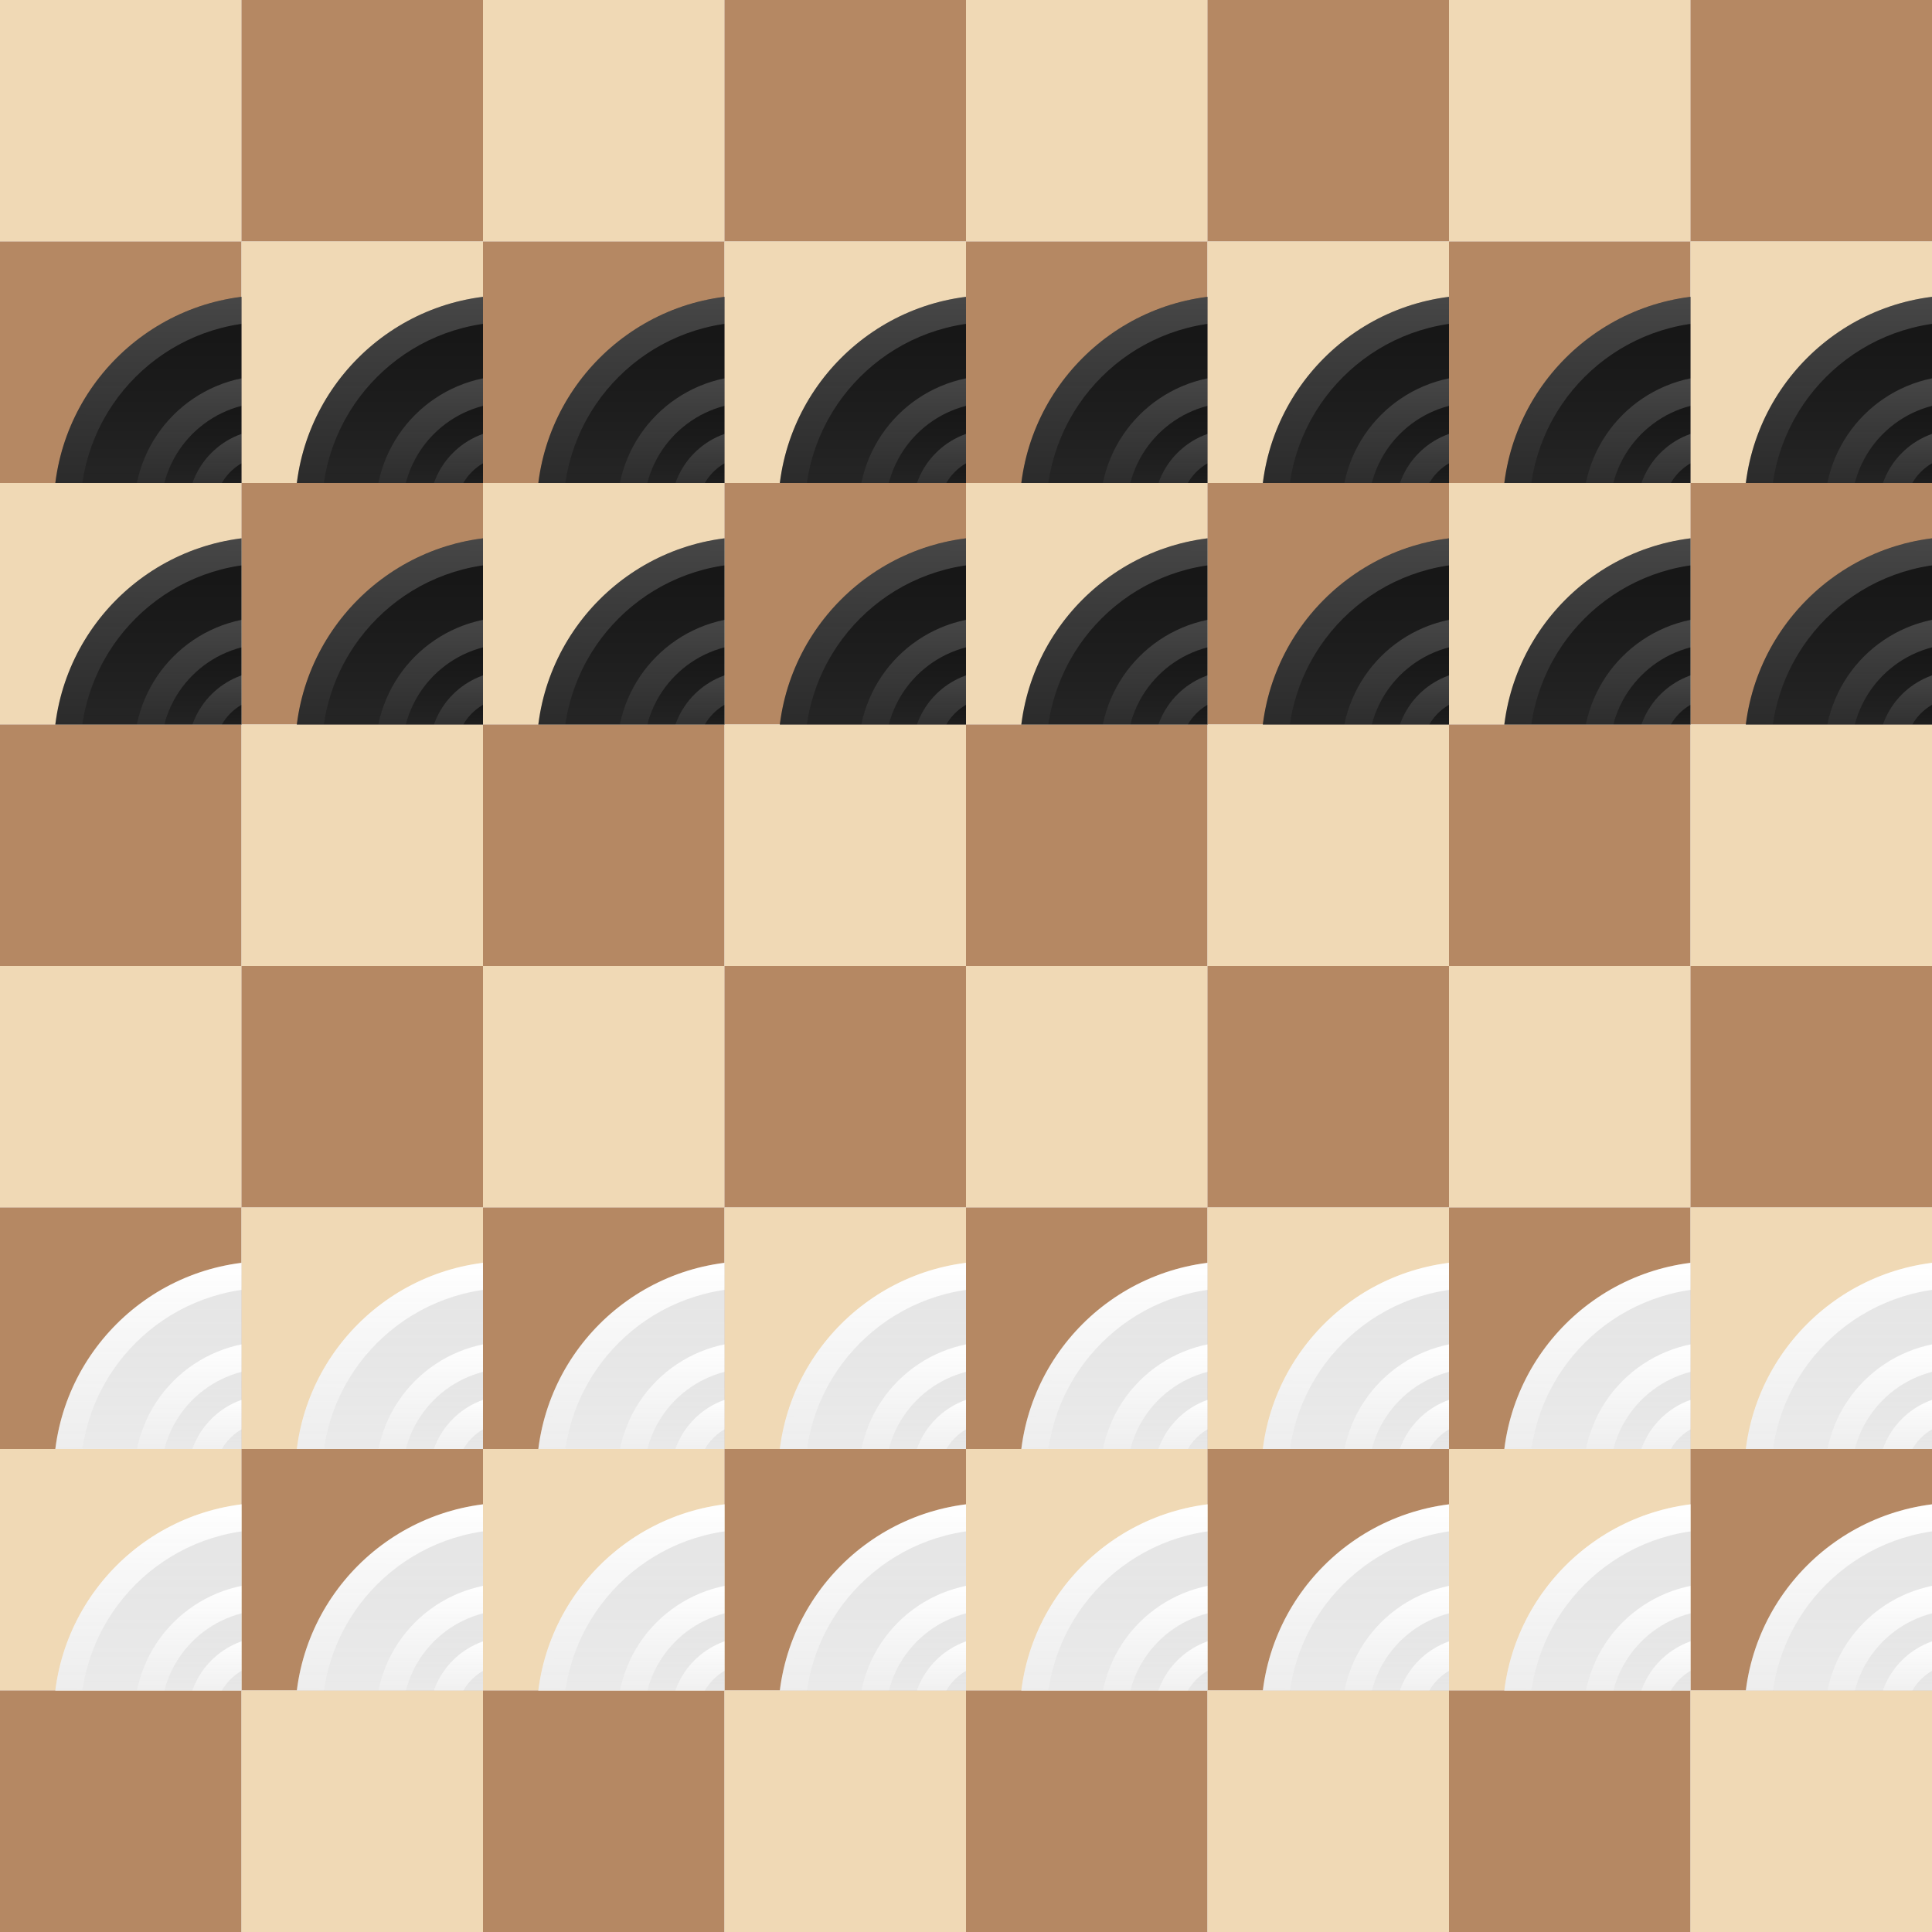
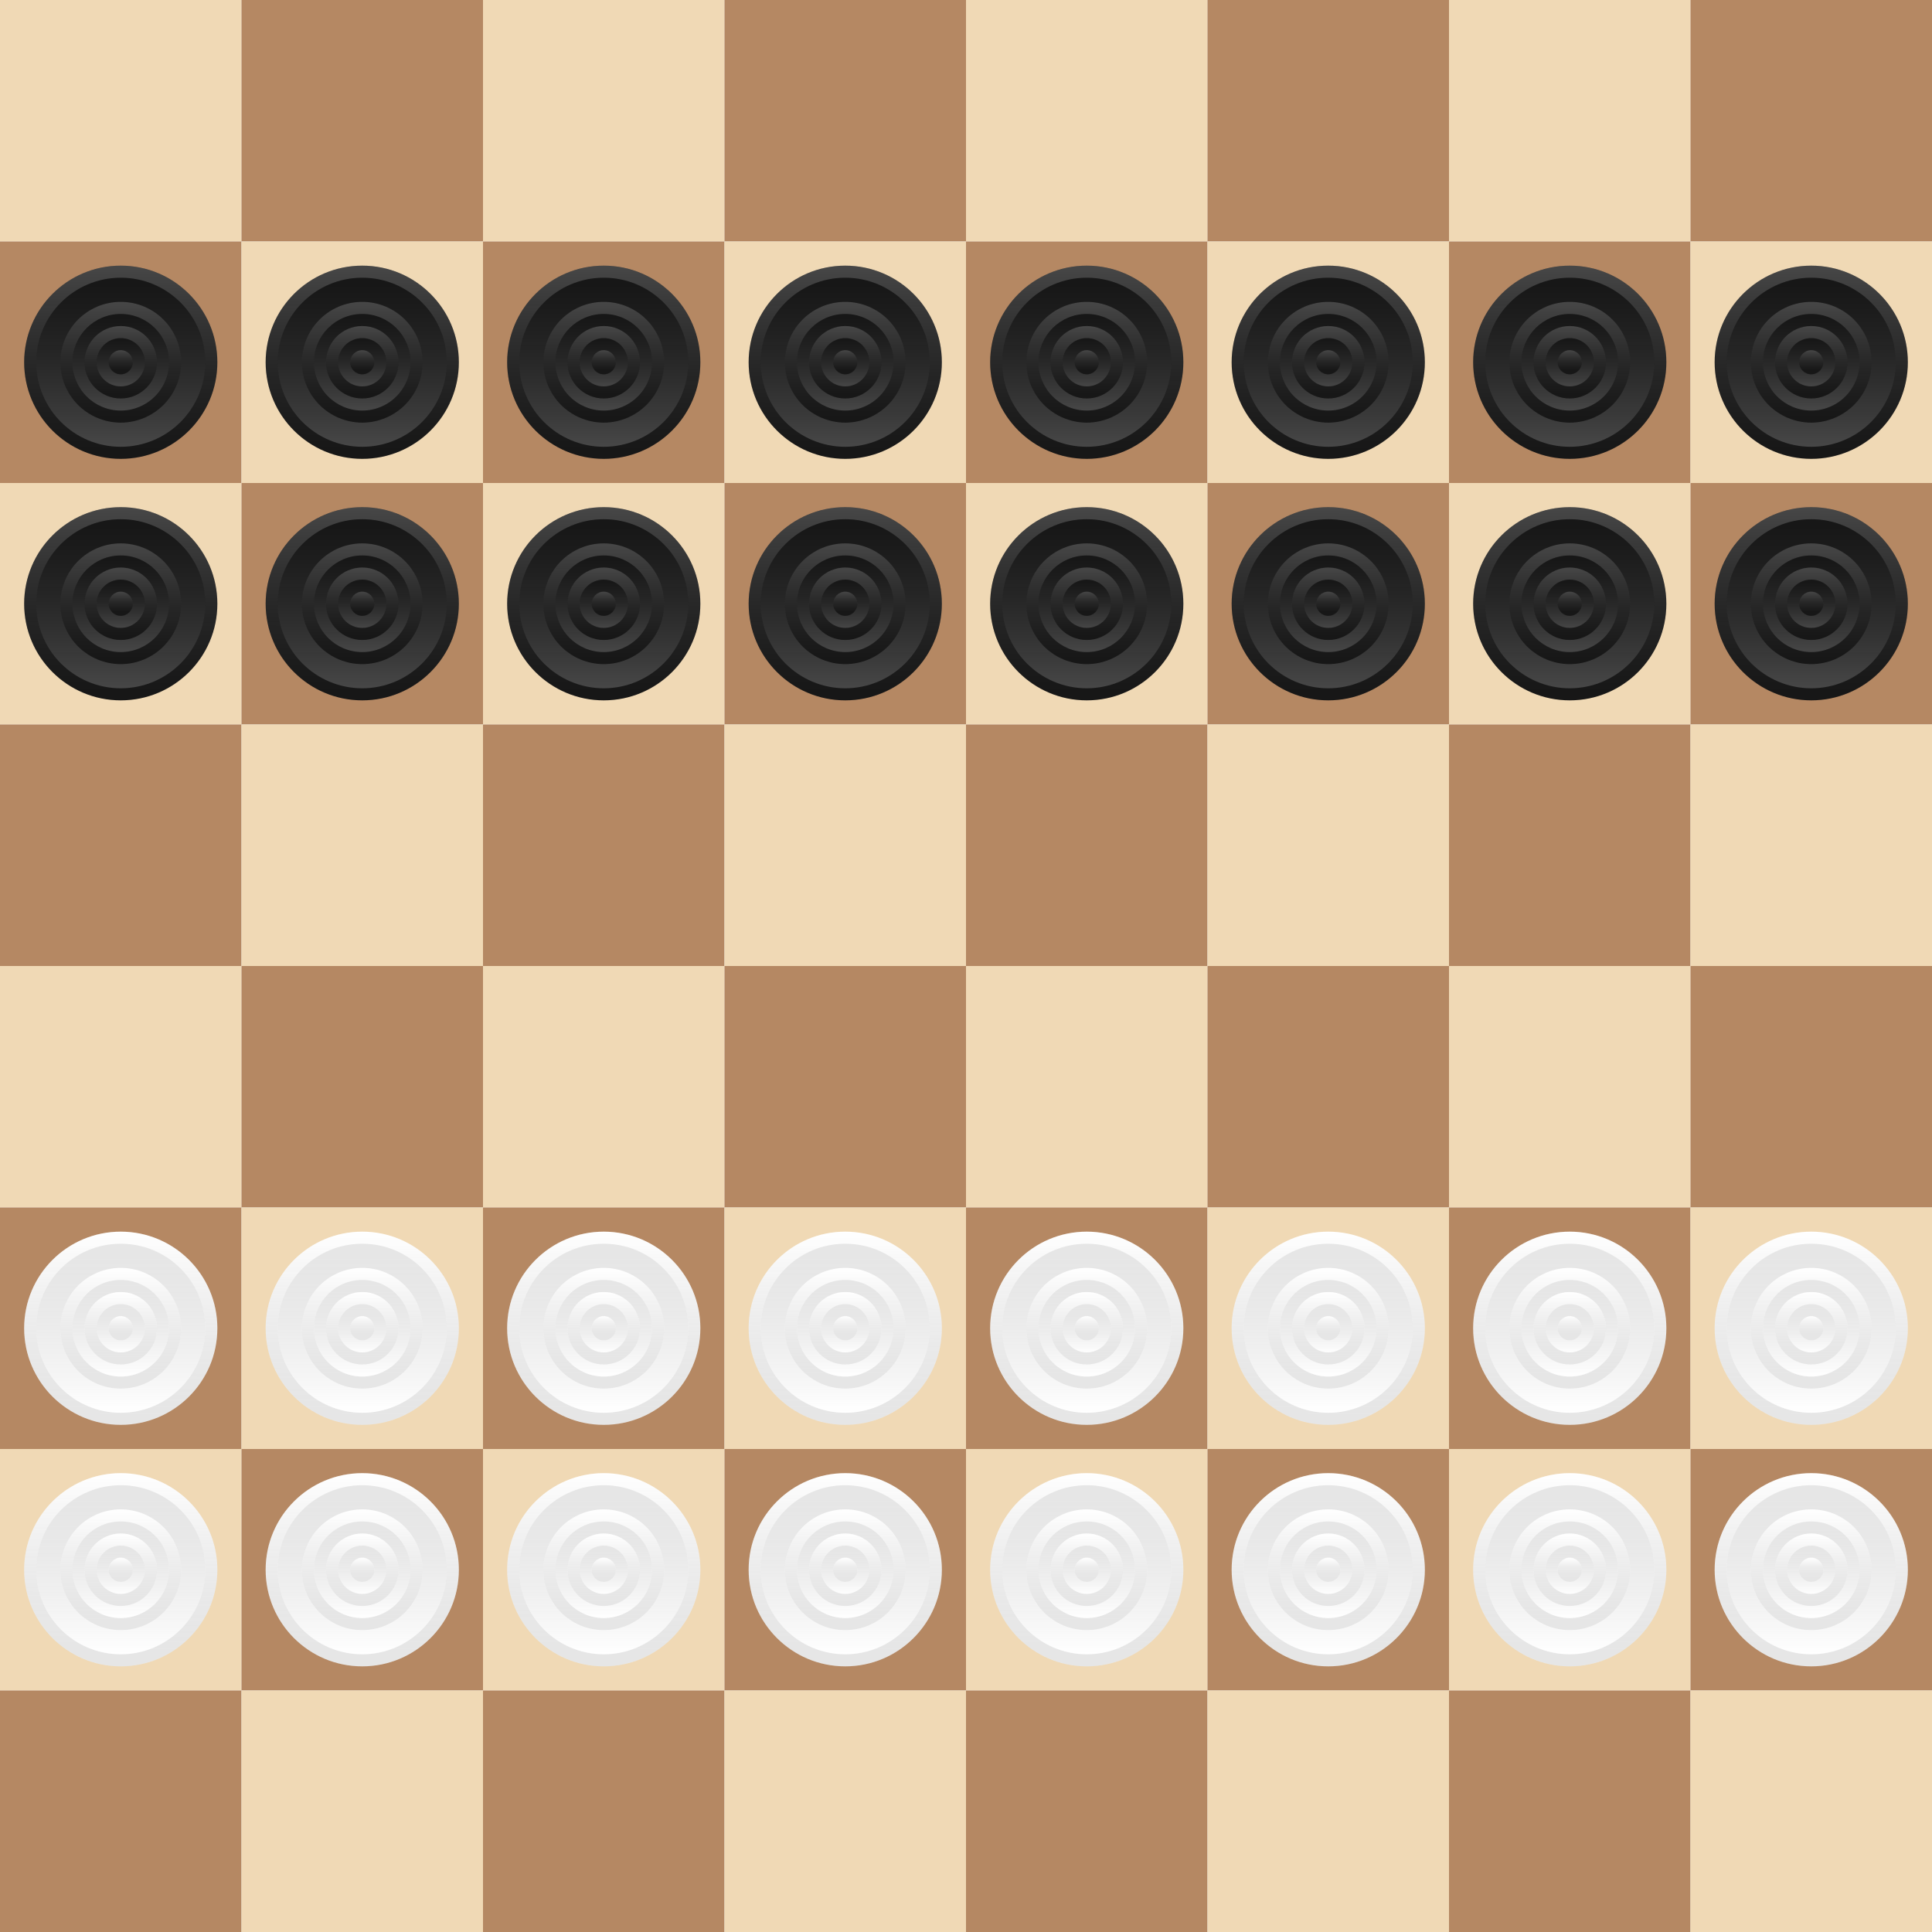
<svg xmlns="http://www.w3.org/2000/svg" viewBox="0 0 320 320" width="320" height="320">
  <defs>
-     <symbol id="piece-bM" viewBox="0 0 45 45">
+     <symbol id="piece-bM" viewBox="0 0 100 100">
      <style>.B{fill-rule:evenodd}</style>
      <defs>
        <clipPath id="A">
          <path d="M0 0h100v100H0z" />
        </clipPath>
      </defs>
      <g clip-path="url(#A)">
        <circle vector-effect="non-scaling-stroke" cx="50" cy="50" r="40" fill="#191919" />
        <linearGradient id="B" x1="50" y1="25" x2="50" y2="74.923" gradientUnits="userSpaceOnUse">
          <stop offset="0%" stop-opacity=".2" stop-color="#fff" />
          <stop offset="100%" stop-opacity=".098" stop-color="#000" />
        </linearGradient>
        <path d="M50 25c-13.807 0-25 11.193-25 25s11.193 25 25 25 25-11.193 25-25-11.193-25-25-25zm0 5c11.046 0 20 8.954 20 20s-8.954 20-20 20-20-8.954-20-20 8.954-20 20-20z" fill="url(#B)" class="B" />
        <linearGradient id="C" x1="50" y1="70.078" x2="50" y2="30" gradientUnits="userSpaceOnUse">
          <stop offset="0%" stop-opacity=".2" stop-color="#fff" />
          <stop offset="100%" stop-opacity=".098" stop-color="#000" />
        </linearGradient>
        <path d="M50 30c-11.046 0-20 8.954-20 20s8.954 20 20 20 20-8.954 20-20-8.954-20-20-20zm0 5c8.284 0 15 6.716 15 15s-6.716 15-15 15-15-6.716-15-15 6.716-15 15-15z" fill="url(#C)" class="B" />
        <linearGradient id="D" x1="50" y1="60.303" x2="50" y2="40" gradientUnits="userSpaceOnUse">
          <stop offset="0%" stop-opacity=".2" stop-color="#fff" />
          <stop offset="100%" stop-opacity=".098" stop-color="#000" />
        </linearGradient>
        <path d="M50 40a10 10 0 1 0 0 20 10 10 0 1 0 0-20h0zm0 5a5 5 0 1 1 0 10 5 5 0 1 1 0-10h0z" fill="url(#D)" class="B" />
        <linearGradient id="E" x1="50" y1="10" x2="49.735" y2="90" gradientUnits="userSpaceOnUse">
          <stop offset="0%" stop-opacity=".2" stop-color="#fff" />
          <stop offset="100%" stop-opacity=".098" stop-color="#000" />
        </linearGradient>
        <path d="M50 10c-10.61 0-20.783 4.214-28.284 11.716S10 39.39 10 50s4.214 20.783 11.716 28.284S39.39 90 50 90s20.783-4.214 28.284-11.716S90 60.61 90 50s-4.214-20.783-11.716-28.284S60.61 10 50 10h0zm0 5c19.33 0 35 15.67 35 35S69.33 85 50 85 15 69.33 15 50s15.67-35 35-35z" fill="url(#E)" class="B" />
        <linearGradient id="F" x1="50" y1="84.77" x2="50" y2="15" gradientUnits="userSpaceOnUse">
          <stop offset="0%" stop-opacity=".2" stop-color="#fff" />
          <stop offset="100%" stop-opacity=".098" stop-color="#000" />
        </linearGradient>
        <path d="M50 15c-19.33 0-35 15.67-35 35s15.67 35 35 35 35-15.67 35-35-15.67-35-35-35zm0 10c6.63 0 12.99 2.634 17.678 7.322S75 43.37 75 50s-2.634 12.99-7.322 17.678S56.63 75 50 75s-12.99-2.634-17.678-7.322S25 56.63 25 50s2.634-12.99 7.322-17.678S43.37 25 50 25h0z" fill="url(#F)" class="B" />
        <linearGradient id="G" x1="50" y1="44.933" x2="50" y2="53.754" gradientUnits="userSpaceOnUse">
          <stop offset="0%" stop-opacity=".2" stop-color="#fff" />
          <stop offset="100%" stop-opacity=".098" stop-color="#000" />
        </linearGradient>
        <circle vector-effect="non-scaling-stroke" cx="50" cy="50" r="5" fill="url(#G)" />
        <linearGradient id="H" x1="50" y1="35" x2="50" y2="64.594" gradientUnits="userSpaceOnUse">
          <stop offset="0%" stop-opacity=".2" stop-color="#fff" />
          <stop offset="100%" stop-opacity=".098" stop-color="#000" />
        </linearGradient>
        <path d="M50 35a15 15 0 0 0-15 15 15 15 0 0 0 15 15 15 15 0 0 0 15-15 15 15 0 0 0-15-15h0zm0 5a10 10 0 1 1 0 20 10 10 0 1 1 0-20h0z" fill="url(#H)" class="B" />
      </g>
    </symbol>
-     <symbol id="piece-wM" viewBox="0 0 45 45">
+     <symbol id="piece-wM" viewBox="0 0 100 100">
      <style>.B{fill-rule:evenodd}</style>
      <defs>
        <clipPath id="A">
          <path d="M0 0h100v100H0z" />
        </clipPath>
      </defs>
      <g clip-path="url(#A)">
        <circle vector-effect="non-scaling-stroke" cx="50" cy="50" r="40" fill="#fff" />
        <linearGradient id="B" x1="50" y1="25" x2="50" y2="74.923" gradientUnits="userSpaceOnUse">
          <stop offset="0%" stop-opacity=".1" stop-color="#fff" />
          <stop offset="100%" stop-opacity=".098" stop-color="#000" />
        </linearGradient>
        <path d="M50 25c-13.807 0-25 11.193-25 25s11.193 25 25 25 25-11.193 25-25-11.193-25-25-25zm0 5c11.046 0 20 8.954 20 20s-8.954 20-20 20-20-8.954-20-20 8.954-20 20-20z" fill="url(#B)" class="B" />
        <linearGradient id="C" x1="50" y1="70.078" x2="50" y2="30" gradientUnits="userSpaceOnUse">
          <stop offset="0%" stop-opacity=".2" stop-color="#fff" />
          <stop offset="100%" stop-opacity=".098" stop-color="#000" />
        </linearGradient>
        <path d="M50 30c-11.046 0-20 8.954-20 20s8.954 20 20 20 20-8.954 20-20-8.954-20-20-20zm0 5c8.284 0 15 6.716 15 15s-6.716 15-15 15-15-6.716-15-15 6.716-15 15-15z" fill="url(#C)" class="B" />
        <linearGradient id="D" x1="50" y1="60.303" x2="50" y2="40" gradientUnits="userSpaceOnUse">
          <stop offset="0%" stop-opacity=".1" stop-color="#fff" />
          <stop offset="100%" stop-opacity=".098" stop-color="#000" />
        </linearGradient>
        <path d="M50 40a10 10 0 1 0 0 20 10 10 0 1 0 0-20h0zm0 5a5 5 0 1 1 0 10 5 5 0 1 1 0-10h0z" fill="url(#D)" class="B" />
        <linearGradient id="E" x1="50" y1="10" x2="49.735" y2="90" gradientUnits="userSpaceOnUse">
          <stop offset="0%" stop-opacity=".1" stop-color="#fff" />
          <stop offset="100%" stop-opacity=".098" stop-color="#000" />
        </linearGradient>
        <path d="M50 10c-10.61 0-20.783 4.214-28.284 11.716S10 39.39 10 50s4.214 20.783 11.716 28.284S39.39 90 50 90s20.783-4.214 28.284-11.716S90 60.61 90 50s-4.214-20.783-11.716-28.284S60.61 10 50 10h0zm0 5c19.33 0 35 15.67 35 35S69.33 85 50 85 15 69.33 15 50s15.67-35 35-35z" fill="url(#E)" class="B" />
        <linearGradient id="F" x1="50" y1="84.77" x2="50" y2="15" gradientUnits="userSpaceOnUse">
          <stop offset="0%" stop-opacity=".1" stop-color="#fff" />
          <stop offset="100%" stop-opacity=".098" stop-color="#000" />
        </linearGradient>
        <path d="M50 15c-19.33 0-35 15.67-35 35s15.67 35 35 35 35-15.67 35-35-15.67-35-35-35zm0 10c6.63 0 12.99 2.634 17.678 7.322S75 43.37 75 50s-2.634 12.99-7.322 17.678S56.63 75 50 75s-12.99-2.634-17.678-7.322S25 56.63 25 50s2.634-12.99 7.322-17.678S43.37 25 50 25h0z" fill="url(#F)" class="B" />
        <linearGradient id="G" x1="50" y1="44.933" x2="50" y2="53.754" gradientUnits="userSpaceOnUse">
          <stop offset="0%" stop-opacity=".1" stop-color="#fff" />
          <stop offset="100%" stop-opacity=".098" stop-color="#000" />
        </linearGradient>
        <circle vector-effect="non-scaling-stroke" cx="50" cy="50" r="5" fill="url(#G)" />
        <linearGradient id="H" x1="50" y1="35" x2="50" y2="64.594" gradientUnits="userSpaceOnUse">
          <stop offset="0%" stop-opacity=".1" stop-color="#fff" />
          <stop offset="100%" stop-opacity=".098" stop-color="#000" />
        </linearGradient>
        <path d="M50 35a15 15 0 0 0-15 15 15 15 0 0 0 15 15 15 15 0 0 0 15-15 15 15 0 0 0-15-15h0zm0 5a10 10 0 1 1 0 20 10 10 0 1 1 0-20h0z" fill="url(#H)" class="B" />
      </g>
    </symbol>
  </defs>
  <rect x="0" y="0" width="40" height="40" fill="#f0d9b5" />
  <rect x="40" y="0" width="40" height="40" fill="#b58863" />
  <rect x="80" y="0" width="40" height="40" fill="#f0d9b5" />
  <rect x="120" y="0" width="40" height="40" fill="#b58863" />
  <rect x="160" y="0" width="40" height="40" fill="#f0d9b5" />
  <rect x="200" y="0" width="40" height="40" fill="#b58863" />
  <rect x="240" y="0" width="40" height="40" fill="#f0d9b5" />
  <rect x="280" y="0" width="40" height="40" fill="#b58863" />
  <rect x="0" y="40" width="40" height="40" fill="#b58863" />
  <rect x="40" y="40" width="40" height="40" fill="#f0d9b5" />
  <rect x="80" y="40" width="40" height="40" fill="#b58863" />
  <rect x="120" y="40" width="40" height="40" fill="#f0d9b5" />
  <rect x="160" y="40" width="40" height="40" fill="#b58863" />
  <rect x="200" y="40" width="40" height="40" fill="#f0d9b5" />
  <rect x="240" y="40" width="40" height="40" fill="#b58863" />
  <rect x="280" y="40" width="40" height="40" fill="#f0d9b5" />
  <rect x="0" y="80" width="40" height="40" fill="#f0d9b5" />
  <rect x="40" y="80" width="40" height="40" fill="#b58863" />
  <rect x="80" y="80" width="40" height="40" fill="#f0d9b5" />
  <rect x="120" y="80" width="40" height="40" fill="#b58863" />
  <rect x="160" y="80" width="40" height="40" fill="#f0d9b5" />
  <rect x="200" y="80" width="40" height="40" fill="#b58863" />
  <rect x="240" y="80" width="40" height="40" fill="#f0d9b5" />
  <rect x="280" y="80" width="40" height="40" fill="#b58863" />
  <rect x="0" y="120" width="40" height="40" fill="#b58863" />
  <rect x="40" y="120" width="40" height="40" fill="#f0d9b5" />
  <rect x="80" y="120" width="40" height="40" fill="#b58863" />
  <rect x="120" y="120" width="40" height="40" fill="#f0d9b5" />
  <rect x="160" y="120" width="40" height="40" fill="#b58863" />
  <rect x="200" y="120" width="40" height="40" fill="#f0d9b5" />
  <rect x="240" y="120" width="40" height="40" fill="#b58863" />
  <rect x="280" y="120" width="40" height="40" fill="#f0d9b5" />
  <rect x="0" y="160" width="40" height="40" fill="#f0d9b5" />
  <rect x="40" y="160" width="40" height="40" fill="#b58863" />
  <rect x="80" y="160" width="40" height="40" fill="#f0d9b5" />
  <rect x="120" y="160" width="40" height="40" fill="#b58863" />
  <rect x="160" y="160" width="40" height="40" fill="#f0d9b5" />
  <rect x="200" y="160" width="40" height="40" fill="#b58863" />
  <rect x="240" y="160" width="40" height="40" fill="#f0d9b5" />
  <rect x="280" y="160" width="40" height="40" fill="#b58863" />
  <rect x="0" y="200" width="40" height="40" fill="#b58863" />
  <rect x="40" y="200" width="40" height="40" fill="#f0d9b5" />
  <rect x="80" y="200" width="40" height="40" fill="#b58863" />
  <rect x="120" y="200" width="40" height="40" fill="#f0d9b5" />
  <rect x="160" y="200" width="40" height="40" fill="#b58863" />
  <rect x="200" y="200" width="40" height="40" fill="#f0d9b5" />
  <rect x="240" y="200" width="40" height="40" fill="#b58863" />
  <rect x="280" y="200" width="40" height="40" fill="#f0d9b5" />
  <rect x="0" y="240" width="40" height="40" fill="#f0d9b5" />
  <rect x="40" y="240" width="40" height="40" fill="#b58863" />
  <rect x="80" y="240" width="40" height="40" fill="#f0d9b5" />
  <rect x="120" y="240" width="40" height="40" fill="#b58863" />
  <rect x="160" y="240" width="40" height="40" fill="#f0d9b5" />
  <rect x="200" y="240" width="40" height="40" fill="#b58863" />
  <rect x="240" y="240" width="40" height="40" fill="#f0d9b5" />
  <rect x="280" y="240" width="40" height="40" fill="#b58863" />
  <rect x="0" y="280" width="40" height="40" fill="#b58863" />
  <rect x="40" y="280" width="40" height="40" fill="#f0d9b5" />
  <rect x="80" y="280" width="40" height="40" fill="#b58863" />
  <rect x="120" y="280" width="40" height="40" fill="#f0d9b5" />
  <rect x="160" y="280" width="40" height="40" fill="#b58863" />
  <rect x="200" y="280" width="40" height="40" fill="#f0d9b5" />
  <rect x="240" y="280" width="40" height="40" fill="#b58863" />
  <rect x="280" y="280" width="40" height="40" fill="#f0d9b5" />
  <rect x="0" y="0" width="40" height="40" fill="transparent" data-sq="a8" class="board-cell" />
  <rect x="40" y="0" width="40" height="40" fill="transparent" data-sq="b8" class="board-cell" />
  <rect x="80" y="0" width="40" height="40" fill="transparent" data-sq="c8" class="board-cell" />
  <rect x="120" y="0" width="40" height="40" fill="transparent" data-sq="d8" class="board-cell" />
  <rect x="160" y="0" width="40" height="40" fill="transparent" data-sq="e8" class="board-cell" />
  <rect x="200" y="0" width="40" height="40" fill="transparent" data-sq="f8" class="board-cell" />
  <rect x="240" y="0" width="40" height="40" fill="transparent" data-sq="g8" class="board-cell" />
  <rect x="280" y="0" width="40" height="40" fill="transparent" data-sq="h8" class="board-cell" />
  <rect x="0" y="40" width="40" height="40" fill="transparent" data-sq="a7" class="board-cell" />
  <rect x="40" y="40" width="40" height="40" fill="transparent" data-sq="b7" class="board-cell" />
  <rect x="80" y="40" width="40" height="40" fill="transparent" data-sq="c7" class="board-cell" />
  <rect x="120" y="40" width="40" height="40" fill="transparent" data-sq="d7" class="board-cell" />
  <rect x="160" y="40" width="40" height="40" fill="transparent" data-sq="e7" class="board-cell" />
  <rect x="200" y="40" width="40" height="40" fill="transparent" data-sq="f7" class="board-cell" />
  <rect x="240" y="40" width="40" height="40" fill="transparent" data-sq="g7" class="board-cell" />
  <rect x="280" y="40" width="40" height="40" fill="transparent" data-sq="h7" class="board-cell" />
  <rect x="0" y="80" width="40" height="40" fill="transparent" data-sq="a6" class="board-cell" />
  <rect x="40" y="80" width="40" height="40" fill="transparent" data-sq="b6" class="board-cell" />
  <rect x="80" y="80" width="40" height="40" fill="transparent" data-sq="c6" class="board-cell" />
  <rect x="120" y="80" width="40" height="40" fill="transparent" data-sq="d6" class="board-cell" />
  <rect x="160" y="80" width="40" height="40" fill="transparent" data-sq="e6" class="board-cell" />
  <rect x="200" y="80" width="40" height="40" fill="transparent" data-sq="f6" class="board-cell" />
  <rect x="240" y="80" width="40" height="40" fill="transparent" data-sq="g6" class="board-cell" />
  <rect x="280" y="80" width="40" height="40" fill="transparent" data-sq="h6" class="board-cell" />
  <rect x="0" y="120" width="40" height="40" fill="transparent" data-sq="a5" class="board-cell" />
  <rect x="40" y="120" width="40" height="40" fill="transparent" data-sq="b5" class="board-cell" />
  <rect x="80" y="120" width="40" height="40" fill="transparent" data-sq="c5" class="board-cell" />
  <rect x="120" y="120" width="40" height="40" fill="transparent" data-sq="d5" class="board-cell" />
  <rect x="160" y="120" width="40" height="40" fill="transparent" data-sq="e5" class="board-cell" />
  <rect x="200" y="120" width="40" height="40" fill="transparent" data-sq="f5" class="board-cell" />
  <rect x="240" y="120" width="40" height="40" fill="transparent" data-sq="g5" class="board-cell" />
  <rect x="280" y="120" width="40" height="40" fill="transparent" data-sq="h5" class="board-cell" />
  <rect x="0" y="160" width="40" height="40" fill="transparent" data-sq="a4" class="board-cell" />
  <rect x="40" y="160" width="40" height="40" fill="transparent" data-sq="b4" class="board-cell" />
  <rect x="80" y="160" width="40" height="40" fill="transparent" data-sq="c4" class="board-cell" />
  <rect x="120" y="160" width="40" height="40" fill="transparent" data-sq="d4" class="board-cell" />
  <rect x="160" y="160" width="40" height="40" fill="transparent" data-sq="e4" class="board-cell" />
  <rect x="200" y="160" width="40" height="40" fill="transparent" data-sq="f4" class="board-cell" />
  <rect x="240" y="160" width="40" height="40" fill="transparent" data-sq="g4" class="board-cell" />
  <rect x="280" y="160" width="40" height="40" fill="transparent" data-sq="h4" class="board-cell" />
  <rect x="0" y="200" width="40" height="40" fill="transparent" data-sq="a3" class="board-cell" />
  <rect x="40" y="200" width="40" height="40" fill="transparent" data-sq="b3" class="board-cell" />
  <rect x="80" y="200" width="40" height="40" fill="transparent" data-sq="c3" class="board-cell" />
  <rect x="120" y="200" width="40" height="40" fill="transparent" data-sq="d3" class="board-cell" />
  <rect x="160" y="200" width="40" height="40" fill="transparent" data-sq="e3" class="board-cell" />
  <rect x="200" y="200" width="40" height="40" fill="transparent" data-sq="f3" class="board-cell" />
  <rect x="240" y="200" width="40" height="40" fill="transparent" data-sq="g3" class="board-cell" />
  <rect x="280" y="200" width="40" height="40" fill="transparent" data-sq="h3" class="board-cell" />
  <rect x="0" y="240" width="40" height="40" fill="transparent" data-sq="a2" class="board-cell" />
  <rect x="40" y="240" width="40" height="40" fill="transparent" data-sq="b2" class="board-cell" />
  <rect x="80" y="240" width="40" height="40" fill="transparent" data-sq="c2" class="board-cell" />
  <rect x="120" y="240" width="40" height="40" fill="transparent" data-sq="d2" class="board-cell" />
  <rect x="160" y="240" width="40" height="40" fill="transparent" data-sq="e2" class="board-cell" />
  <rect x="200" y="240" width="40" height="40" fill="transparent" data-sq="f2" class="board-cell" />
  <rect x="240" y="240" width="40" height="40" fill="transparent" data-sq="g2" class="board-cell" />
  <rect x="280" y="240" width="40" height="40" fill="transparent" data-sq="h2" class="board-cell" />
  <rect x="0" y="280" width="40" height="40" fill="transparent" data-sq="a1" class="board-cell" />
  <rect x="40" y="280" width="40" height="40" fill="transparent" data-sq="b1" class="board-cell" />
  <rect x="80" y="280" width="40" height="40" fill="transparent" data-sq="c1" class="board-cell" />
  <rect x="120" y="280" width="40" height="40" fill="transparent" data-sq="d1" class="board-cell" />
  <rect x="160" y="280" width="40" height="40" fill="transparent" data-sq="e1" class="board-cell" />
  <rect x="200" y="280" width="40" height="40" fill="transparent" data-sq="f1" class="board-cell" />
  <rect x="240" y="280" width="40" height="40" fill="transparent" data-sq="g1" class="board-cell" />
  <rect x="280" y="280" width="40" height="40" fill="transparent" data-sq="h1" class="board-cell" />
  <g pointer-events="none">
    <use href="#piece-bM" x="0" y="40" width="40" height="40" />
    <use href="#piece-bM" x="40" y="40" width="40" height="40" />
    <use href="#piece-bM" x="80" y="40" width="40" height="40" />
    <use href="#piece-bM" x="120" y="40" width="40" height="40" />
    <use href="#piece-bM" x="160" y="40" width="40" height="40" />
    <use href="#piece-bM" x="200" y="40" width="40" height="40" />
    <use href="#piece-bM" x="240" y="40" width="40" height="40" />
    <use href="#piece-bM" x="280" y="40" width="40" height="40" />
    <use href="#piece-bM" x="0" y="80" width="40" height="40" />
    <use href="#piece-bM" x="40" y="80" width="40" height="40" />
    <use href="#piece-bM" x="80" y="80" width="40" height="40" />
    <use href="#piece-bM" x="120" y="80" width="40" height="40" />
    <use href="#piece-bM" x="160" y="80" width="40" height="40" />
    <use href="#piece-bM" x="200" y="80" width="40" height="40" />
    <use href="#piece-bM" x="240" y="80" width="40" height="40" />
    <use href="#piece-bM" x="280" y="80" width="40" height="40" />
    <use href="#piece-wM" x="0" y="200" width="40" height="40" />
    <use href="#piece-wM" x="40" y="200" width="40" height="40" />
    <use href="#piece-wM" x="80" y="200" width="40" height="40" />
    <use href="#piece-wM" x="120" y="200" width="40" height="40" />
    <use href="#piece-wM" x="160" y="200" width="40" height="40" />
    <use href="#piece-wM" x="200" y="200" width="40" height="40" />
    <use href="#piece-wM" x="240" y="200" width="40" height="40" />
    <use href="#piece-wM" x="280" y="200" width="40" height="40" />
    <use href="#piece-wM" x="0" y="240" width="40" height="40" />
    <use href="#piece-wM" x="40" y="240" width="40" height="40" />
    <use href="#piece-wM" x="80" y="240" width="40" height="40" />
    <use href="#piece-wM" x="120" y="240" width="40" height="40" />
    <use href="#piece-wM" x="160" y="240" width="40" height="40" />
    <use href="#piece-wM" x="200" y="240" width="40" height="40" />
    <use href="#piece-wM" x="240" y="240" width="40" height="40" />
    <use href="#piece-wM" x="280" y="240" width="40" height="40" />
  </g>
</svg>
